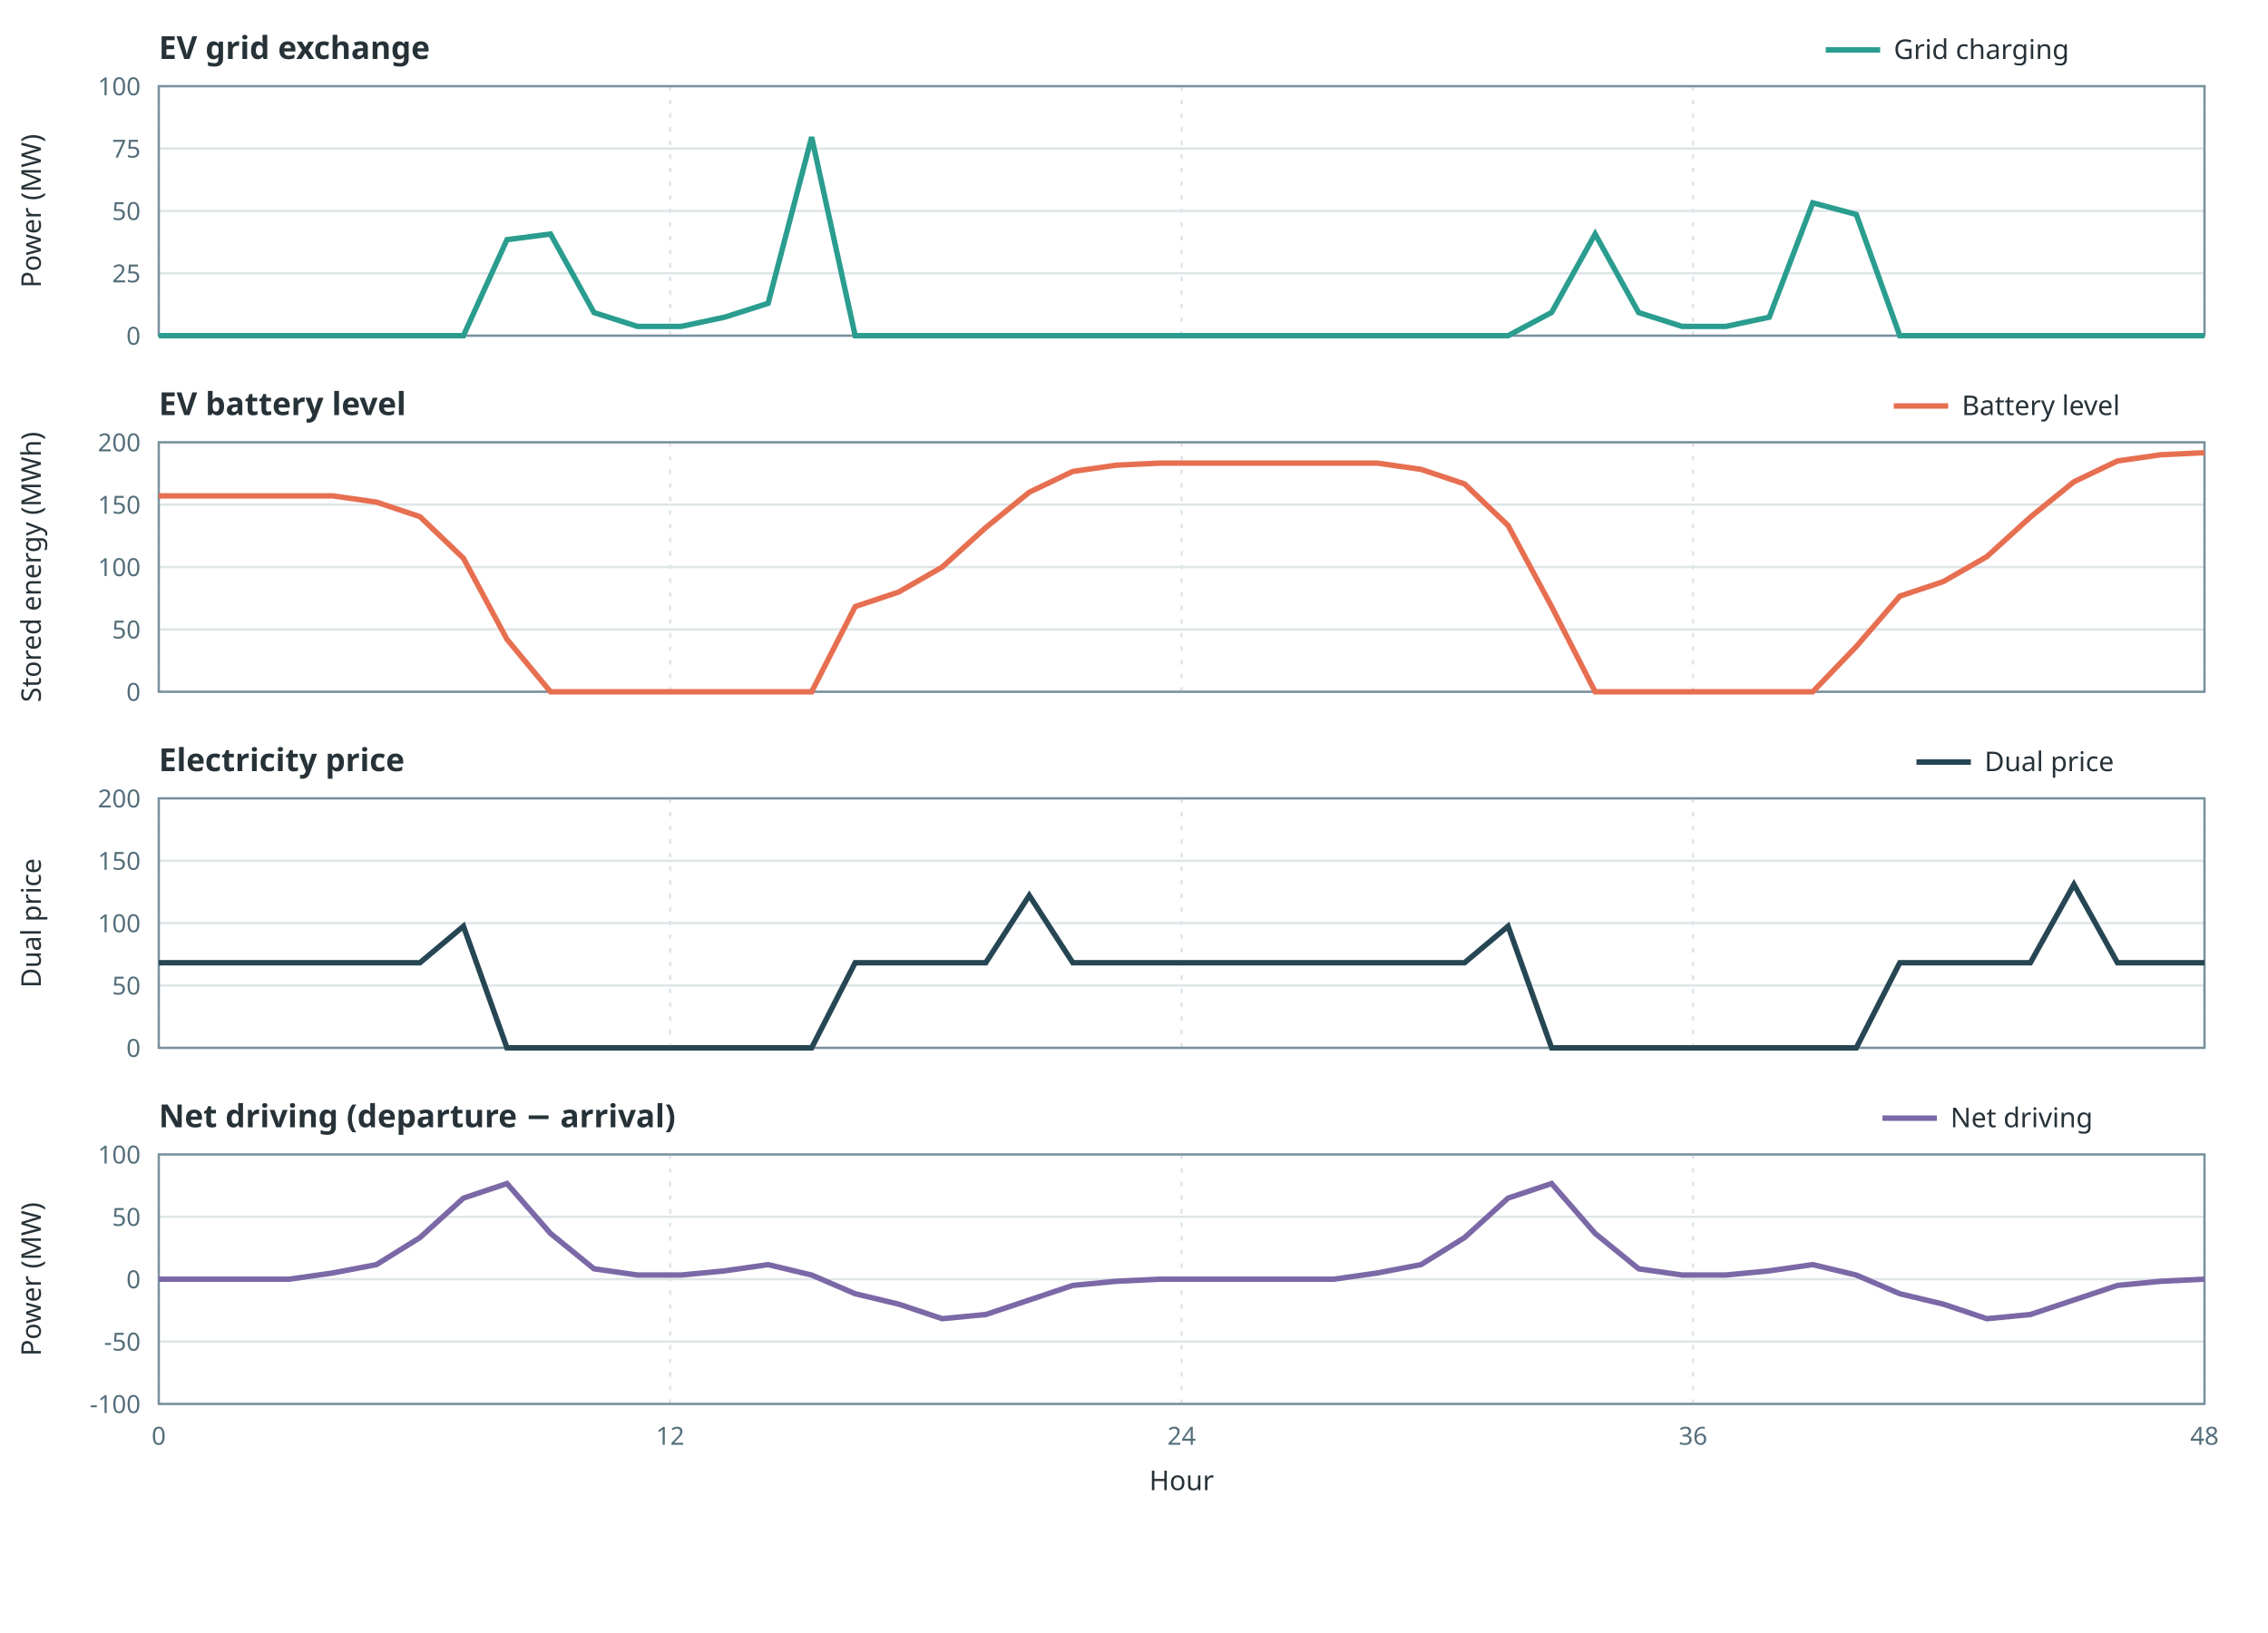
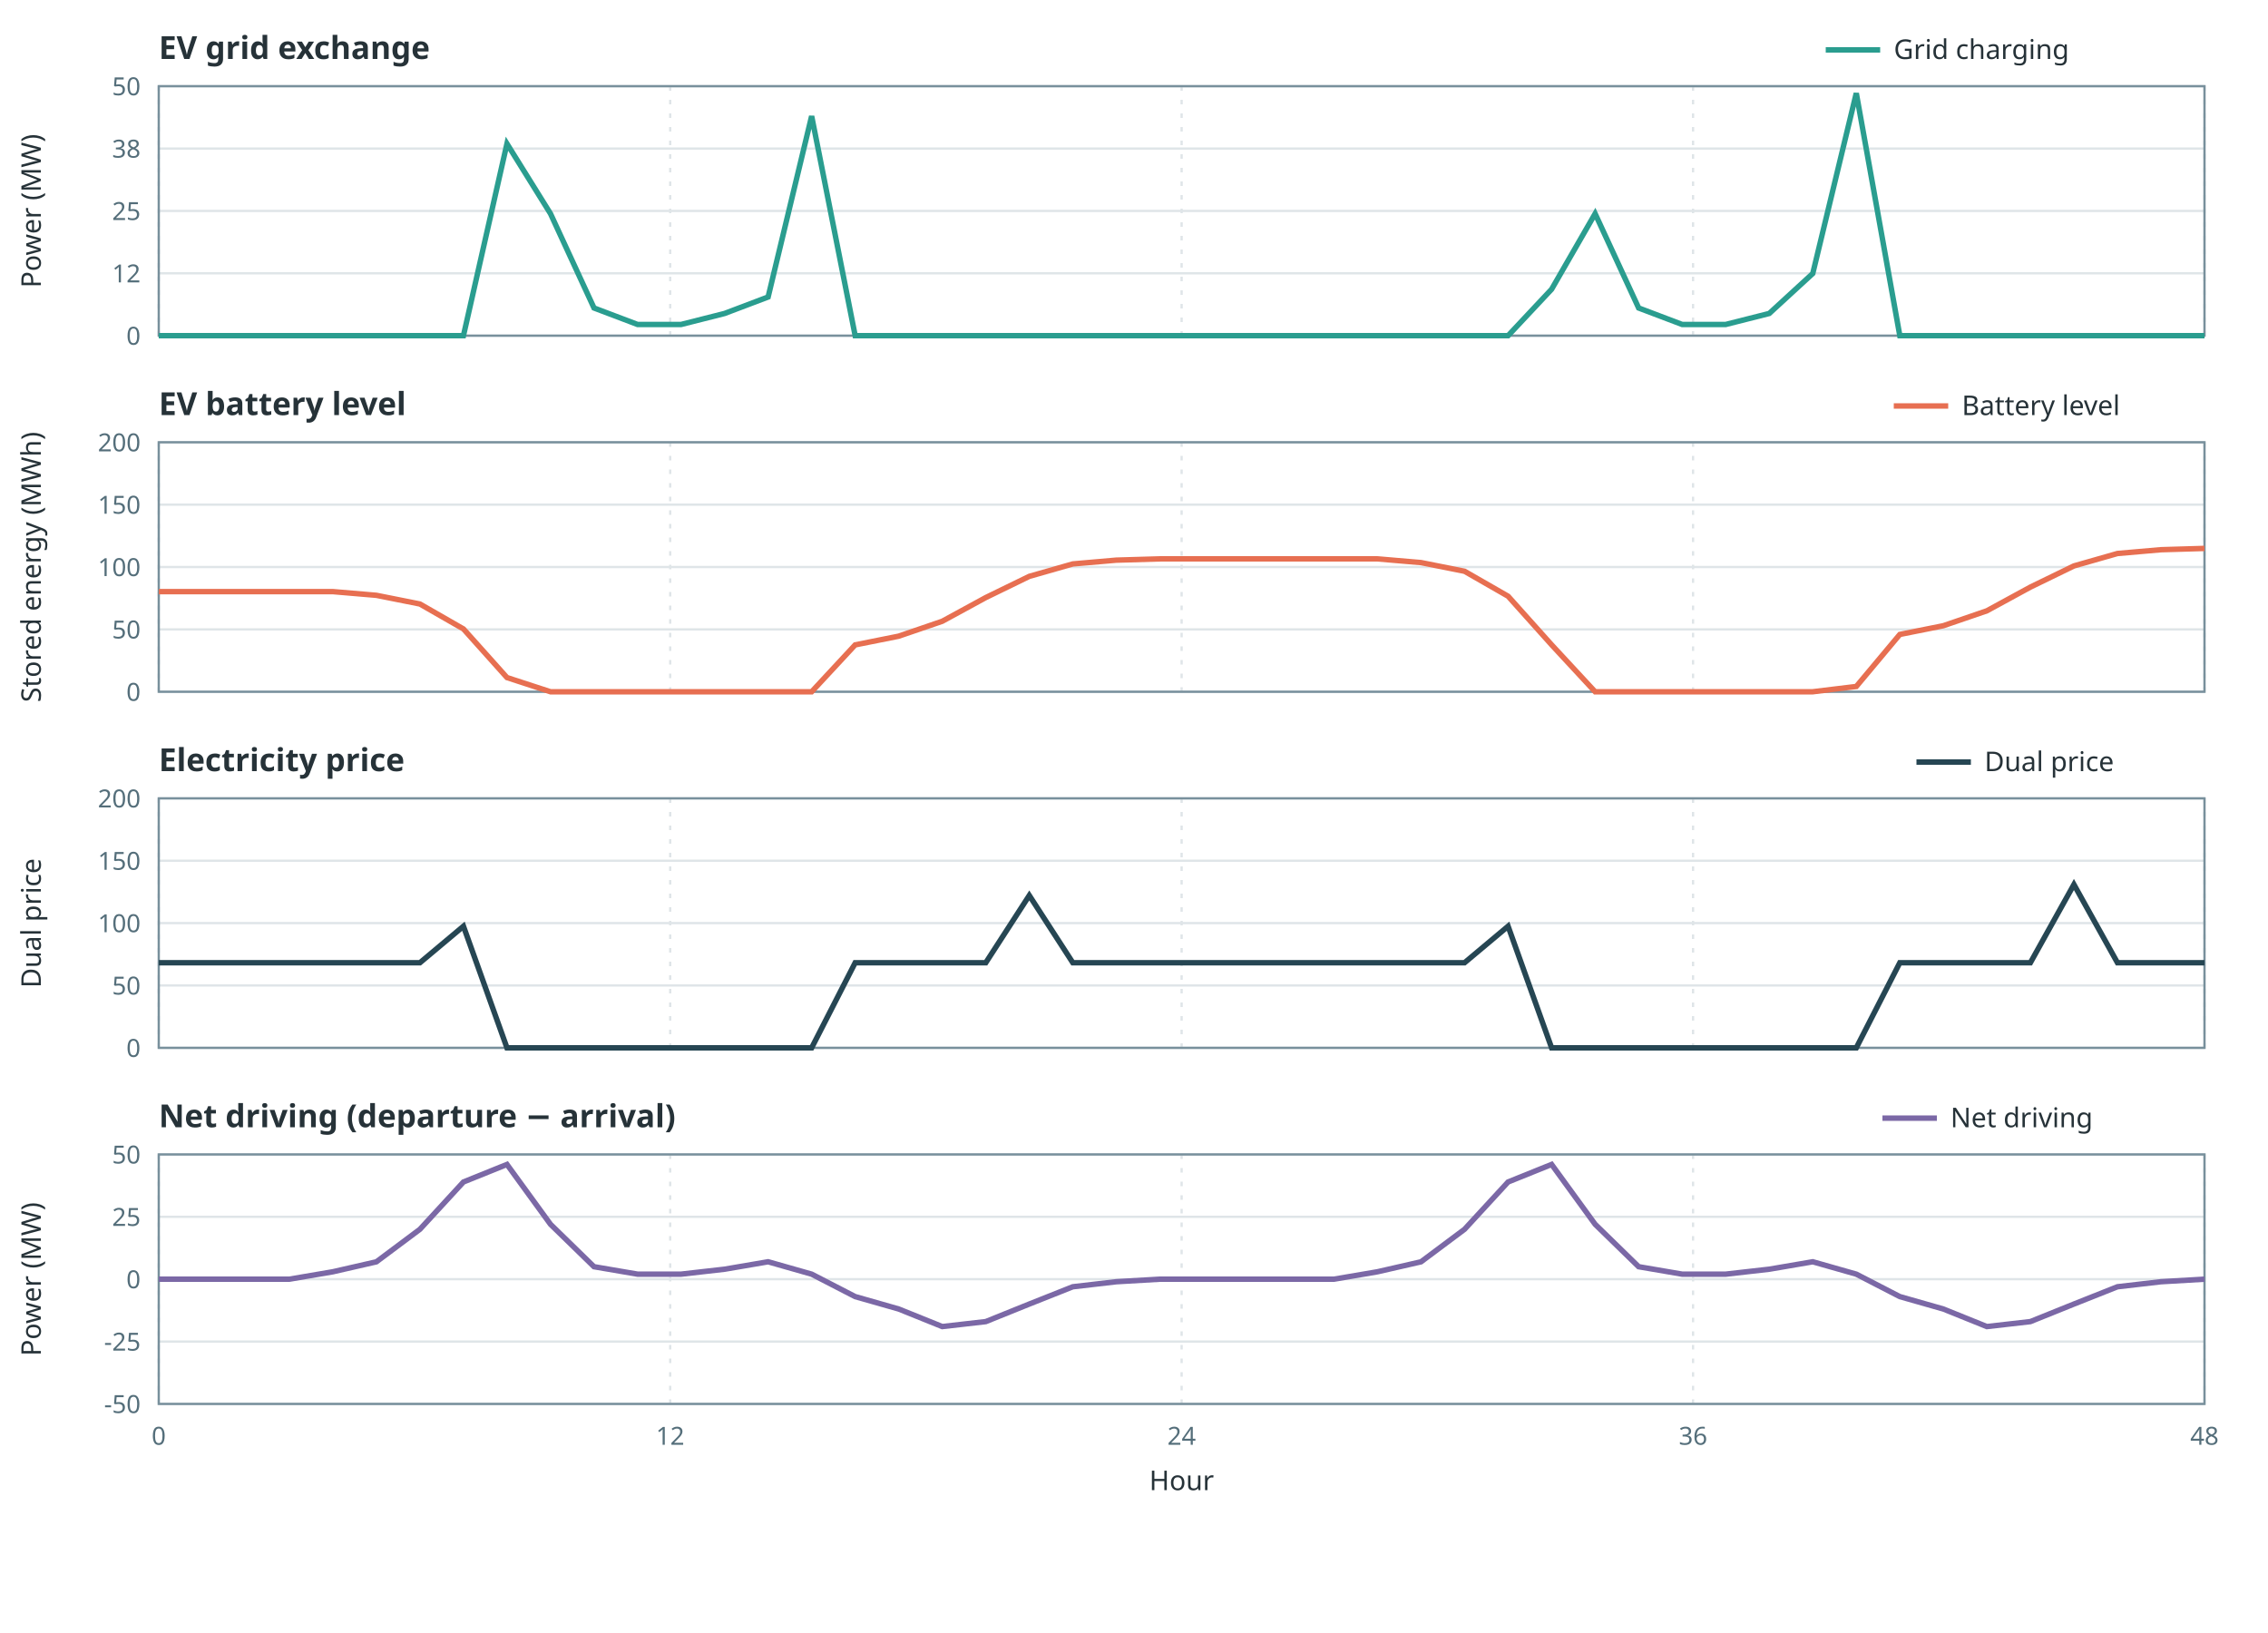
<svg xmlns="http://www.w3.org/2000/svg" width="1000" height="720" viewBox="0 0 1000 720" role="img">
  <style>
    text { font-family: system-ui, sans-serif; fill: #263238; }
    .title { font-size: 14px; font-weight: 600; }
    .legend { font-size: 12px; }
    .axis-label { font-size: 12px; text-anchor: middle; }
    .tick { font-size: 11px; text-anchor: end; fill: #546e7a; }
    .tick.x { text-anchor: middle; }
    .grid { stroke: #dfe5e8; stroke-width: 1; }
    .grid.vertical { stroke-dasharray: 2 4; }
    .frame { fill: none; stroke: #78909c; stroke-width: 1; }
</style>
  <rect width="100%" height="100%" fill="white" />
  <text class="title" x="70" y="26.0">EV grid exchange</text>
  <text class="axis-label" transform="translate(18 93.0) rotate(-90)">Power (MW)</text>
  <line class="grid" x1="70.0" y1="148.0" x2="972.0" y2="148.0" />
  <text class="tick" x="62" y="152.0">0</text>
  <line class="grid" x1="70.0" y1="120.5" x2="972.0" y2="120.5" />
-   <text class="tick" x="62" y="124.5">25</text>
+   <text class="tick" x="62" y="124.5">12</text>
  <line class="grid" x1="70.0" y1="93.0" x2="972.0" y2="93.0" />
-   <text class="tick" x="62" y="97.0">50</text>
+   <text class="tick" x="62" y="97.0">25</text>
  <line class="grid" x1="70.0" y1="65.5" x2="972.0" y2="65.5" />
-   <text class="tick" x="62" y="69.5">75</text>
+   <text class="tick" x="62" y="69.5">38</text>
  <line class="grid" x1="70.0" y1="38.0" x2="972.0" y2="38.0" />
-   <text class="tick" x="62" y="42.0">100</text>
+   <text class="tick" x="62" y="42.0">50</text>
  <line class="grid vertical" x1="70.0" y1="38.0" x2="70.0" y2="148.0" />
  <line class="grid vertical" x1="295.5" y1="38.0" x2="295.5" y2="148.0" />
  <line class="grid vertical" x1="521.0" y1="38.0" x2="521.0" y2="148.0" />
  <line class="grid vertical" x1="746.5" y1="38.0" x2="746.5" y2="148.0" />
  <line class="grid vertical" x1="972.0" y1="38.0" x2="972.0" y2="148.0" />
  <rect class="frame" x="70.0" y="38.0" width="902.0" height="110.0" />
-   <polyline fill="none" stroke="#2a9d8f" stroke-width="2.4" points="70.00,148.00 89.19,148.00 108.38,148.00 127.57,148.00 146.77,148.00 165.96,148.00 185.15,148.00 204.34,148.00 223.53,105.68 242.72,103.18 261.91,137.82 281.11,143.93 300.30,143.93 319.49,139.85 338.68,133.74 357.87,60.47 377.06,148.00 396.26,148.00 415.45,148.00 434.64,148.00 453.83,148.00 473.02,148.00 492.21,148.00 511.40,148.00 530.60,148.00 549.79,148.00 568.98,148.00 588.17,148.00 607.36,148.00 626.55,148.00 645.74,148.00 664.94,148.00 684.13,137.76 703.32,103.18 722.51,137.82 741.70,143.93 760.89,143.93 780.09,139.85 799.28,89.43 818.47,94.54 837.66,148.00 856.85,148.00 876.04,148.00 895.23,148.00 914.43,148.00 933.62,148.00 952.81,148.00 972.00,148.00" />
+   <polyline fill="none" stroke="#2a9d8f" stroke-width="2.4" points="70.00,148.00 89.19,148.00 108.38,148.00 127.57,148.00 146.77,148.00 165.96,148.00 185.15,148.00 204.34,148.00 223.53,63.36 242.72,94.21 261.91,135.79 281.11,143.06 300.30,143.06 319.49,138.21 338.68,130.94 357.87,51.21 377.06,148.00 396.26,148.00 415.45,148.00 434.64,148.00 453.83,148.00 473.02,148.00 492.21,148.00 511.40,148.00 530.60,148.00 549.79,148.00 568.98,148.00 588.17,148.00 607.36,148.00 626.55,148.00 645.74,148.00 664.94,148.00 684.13,127.53 703.32,94.21 722.51,135.79 741.70,143.06 760.89,143.06 780.09,138.21 799.28,120.59 818.47,41.09 837.66,148.00 856.85,148.00 876.04,148.00 895.23,148.00 914.43,148.00 933.62,148.00 952.81,148.00 972.00,148.00" />
  <line x1="805" y1="22" x2="829" y2="22" stroke="#2a9d8f" stroke-width="2.4" />
  <text class="legend" x="835" y="26">Grid charging</text>
  <text class="title" x="70" y="183.0">EV battery level</text>
  <text class="axis-label" transform="translate(18 250.0) rotate(-90)">Stored energy (MWh)</text>
  <line class="grid" x1="70.0" y1="305.0" x2="972.0" y2="305.0" />
  <text class="tick" x="62" y="309.0">0</text>
  <line class="grid" x1="70.0" y1="277.5" x2="972.0" y2="277.5" />
  <text class="tick" x="62" y="281.5">50</text>
  <line class="grid" x1="70.0" y1="250.0" x2="972.0" y2="250.0" />
  <text class="tick" x="62" y="254.0">100</text>
  <line class="grid" x1="70.0" y1="222.5" x2="972.0" y2="222.5" />
  <text class="tick" x="62" y="226.5">150</text>
  <line class="grid" x1="70.0" y1="195.0" x2="972.0" y2="195.0" />
  <text class="tick" x="62" y="199.0">200</text>
  <line class="grid vertical" x1="70.0" y1="195.0" x2="70.0" y2="305.0" />
  <line class="grid vertical" x1="295.5" y1="195.0" x2="295.5" y2="305.0" />
  <line class="grid vertical" x1="521.0" y1="195.0" x2="521.0" y2="305.0" />
  <line class="grid vertical" x1="746.5" y1="195.0" x2="746.5" y2="305.0" />
  <line class="grid vertical" x1="972.0" y1="195.0" x2="972.0" y2="305.0" />
  <rect class="frame" x="70.0" y="195.0" width="902.0" height="110.0" />
-   <polyline fill="none" stroke="#e76f51" stroke-width="2.4" points="70.00,218.63 89.19,218.63 108.38,218.63 127.57,218.63 146.77,218.63 165.96,221.38 185.15,227.79 204.34,246.13 223.53,281.88 242.72,305.00 261.91,305.00 281.11,305.00 300.30,305.00 319.49,305.00 338.68,305.00 357.87,305.00 377.06,267.44 396.26,261.02 415.45,250.02 434.64,232.61 453.83,217.02 473.02,207.86 492.21,205.11 511.40,204.19 530.60,204.19 549.79,204.19 568.98,204.19 588.17,204.19 607.36,204.19 626.55,206.94 645.74,213.36 664.94,231.69 684.13,267.44 703.32,305.00 722.51,305.00 741.70,305.00 760.89,305.00 780.09,305.00 799.28,305.00 818.47,285.06 837.66,262.84 856.85,256.42 876.04,245.42 895.23,228.00 914.43,212.42 933.62,203.25 952.81,200.50 972.00,199.58" />
+   <polyline fill="none" stroke="#e76f51" stroke-width="2.4" points="70.00,260.85 89.19,260.85 108.38,260.85 127.57,260.85 146.77,260.85 165.96,262.48 185.15,266.31 204.34,277.31 223.53,298.74 242.72,305.00 261.91,305.00 281.11,305.00 300.30,305.00 319.49,305.00 338.68,305.00 357.87,305.00 377.06,284.33 396.26,280.49 415.45,273.92 434.64,263.47 453.83,254.12 473.02,248.64 492.21,246.97 511.40,246.41 530.60,246.41 549.79,246.41 568.98,246.41 588.17,246.41 607.36,246.41 626.55,248.05 645.74,251.87 664.94,262.88 684.13,284.30 703.32,305.00 722.51,305.00 741.70,305.00 760.89,305.00 780.09,305.00 799.28,305.00 818.47,302.67 837.66,279.73 856.85,275.89 876.04,269.31 895.23,258.86 914.43,249.52 933.62,244.04 952.81,242.37 972.00,241.80" />
  <line x1="835" y1="179" x2="859" y2="179" stroke="#e76f51" stroke-width="2.4" />
  <text class="legend" x="865" y="183">Battery level</text>
  <text class="title" x="70" y="340.0">Electricity price</text>
  <text class="axis-label" transform="translate(18 407.0) rotate(-90)">Dual price</text>
  <line class="grid" x1="70.0" y1="462.0" x2="972.0" y2="462.0" />
  <text class="tick" x="62" y="466.0">0</text>
  <line class="grid" x1="70.0" y1="434.5" x2="972.0" y2="434.5" />
  <text class="tick" x="62" y="438.5">50</text>
  <line class="grid" x1="70.0" y1="407.0" x2="972.0" y2="407.0" />
  <text class="tick" x="62" y="411.0">100</text>
  <line class="grid" x1="70.0" y1="379.5" x2="972.0" y2="379.5" />
  <text class="tick" x="62" y="383.5">150</text>
  <line class="grid" x1="70.0" y1="352.0" x2="972.0" y2="352.0" />
  <text class="tick" x="62" y="356.0">200</text>
  <line class="grid vertical" x1="70.0" y1="352.0" x2="70.0" y2="462.0" />
  <line class="grid vertical" x1="295.5" y1="352.0" x2="295.5" y2="462.0" />
  <line class="grid vertical" x1="521.0" y1="352.0" x2="521.0" y2="462.0" />
  <line class="grid vertical" x1="746.5" y1="352.0" x2="746.5" y2="462.0" />
  <line class="grid vertical" x1="972.0" y1="352.0" x2="972.0" y2="462.0" />
  <rect class="frame" x="70.0" y="352.0" width="902.0" height="110.0" />
  <polyline fill="none" stroke="#264653" stroke-width="2.4" points="70.00,424.47 89.19,424.47 108.38,424.47 127.57,424.47 146.77,424.47 165.96,424.47 185.15,424.47 204.34,408.38 223.53,462.00 242.72,462.00 261.91,462.00 281.11,462.00 300.30,462.00 319.49,462.00 338.68,462.00 357.87,462.00 377.06,424.47 396.26,424.47 415.45,424.47 434.64,424.47 453.83,394.81 473.02,424.47 492.21,424.47 511.40,424.47 530.60,424.47 549.79,424.47 568.98,424.47 588.17,424.47 607.36,424.47 626.55,424.47 645.74,424.47 664.94,408.38 684.13,462.00 703.32,462.00 722.51,462.00 741.70,462.00 760.89,462.00 780.09,462.00 799.28,462.00 818.47,462.00 837.66,424.47 856.85,424.47 876.04,424.47 895.23,424.47 914.43,389.98 933.62,424.47 952.81,424.47 972.00,424.47" />
  <line x1="845" y1="336" x2="869" y2="336" stroke="#264653" stroke-width="2.4" />
  <text class="legend" x="875" y="340">Dual price</text>
  <text class="title" x="70" y="497.0">Net driving (departure − arrival)</text>
  <text class="axis-label" transform="translate(18 564.0) rotate(-90)">Power (MW)</text>
  <line class="grid" x1="70.0" y1="619.0" x2="972.0" y2="619.0" />
-   <text class="tick" x="62" y="623.0">-100</text>
+   <text class="tick" x="62" y="623.0">-50</text>
  <line class="grid" x1="70.0" y1="591.5" x2="972.0" y2="591.5" />
-   <text class="tick" x="62" y="595.5">-50</text>
+   <text class="tick" x="62" y="595.5">-25</text>
  <line class="grid" x1="70.0" y1="564.0" x2="972.0" y2="564.0" />
  <text class="tick" x="62" y="568.0">0</text>
  <line class="grid" x1="70.0" y1="536.5" x2="972.0" y2="536.5" />
-   <text class="tick" x="62" y="540.5">50</text>
+   <text class="tick" x="62" y="540.5">25</text>
  <line class="grid" x1="70.0" y1="509.0" x2="972.0" y2="509.0" />
-   <text class="tick" x="62" y="513.0">100</text>
+   <text class="tick" x="62" y="513.0">50</text>
  <line class="grid vertical" x1="70.0" y1="509.0" x2="70.0" y2="619.0" />
  <text class="tick x" x="70.0" y="637.0">0</text>
  <line class="grid vertical" x1="295.5" y1="509.0" x2="295.5" y2="619.0" />
  <text class="tick x" x="295.5" y="637.0">12</text>
  <line class="grid vertical" x1="521.0" y1="509.0" x2="521.0" y2="619.0" />
  <text class="tick x" x="521.0" y="637.0">24</text>
  <line class="grid vertical" x1="746.5" y1="509.0" x2="746.5" y2="619.0" />
  <text class="tick x" x="746.5" y="637.0">36</text>
  <line class="grid vertical" x1="972.0" y1="509.0" x2="972.0" y2="619.0" />
  <text class="tick x" x="972.0" y="637.0">48</text>
  <rect class="frame" x="70.0" y="509.0" width="902.0" height="110.0" />
-   <polyline fill="none" stroke="#7b68a6" stroke-width="2.4" points="70.00,564.00 89.19,564.00 108.38,564.00 127.57,564.00 146.77,561.25 165.96,557.58 185.15,545.67 204.34,528.25 223.53,521.83 242.72,543.83 261.91,559.42 281.11,562.17 300.30,562.17 319.49,560.33 338.68,557.58 357.87,562.17 377.06,570.42 396.26,575.00 415.45,581.42 434.64,579.58 453.83,573.17 473.02,566.75 492.21,564.92 511.40,564.00 530.60,564.00 549.79,564.00 568.98,564.00 588.17,564.00 607.36,561.25 626.55,557.58 645.74,545.67 664.94,528.25 684.13,521.83 703.32,543.83 722.51,559.42 741.70,562.17 760.89,562.17 780.09,560.33 799.28,557.58 818.47,562.17 837.66,570.42 856.85,575.00 876.04,581.42 895.23,579.58 914.43,573.17 933.62,566.75 952.81,564.92 972.00,564.00" />
+   <polyline fill="none" stroke="#7b68a6" stroke-width="2.4" points="70.00,564.00 89.19,564.00 108.38,564.00 127.57,564.00 146.77,560.73 165.96,556.34 185.15,542.00 204.34,521.14 223.53,513.40 242.72,539.80 261.91,558.50 281.11,561.78 300.30,561.78 319.49,559.60 338.68,556.32 357.87,561.78 377.06,571.68 396.26,577.15 415.45,584.89 434.64,582.70 453.83,574.96 473.02,567.34 492.21,565.12 511.40,564.00 530.60,564.00 549.79,564.00 568.98,564.00 588.17,564.00 607.36,560.73 626.55,556.34 645.74,542.00 664.94,521.14 684.13,513.40 703.32,539.80 722.51,558.50 741.70,561.78 760.89,561.78 780.09,559.60 799.28,556.32 818.47,561.78 837.66,571.68 856.85,577.15 876.04,584.89 895.23,582.70 914.43,574.96 933.62,567.34 952.81,565.12 972.00,564.00" />
  <text class="axis-label" x="521.0" y="657.0">Hour</text>
  <line x1="830" y1="493" x2="854" y2="493" stroke="#7b68a6" stroke-width="2.4" />
  <text class="legend" x="860" y="497">Net driving</text>
</svg>
